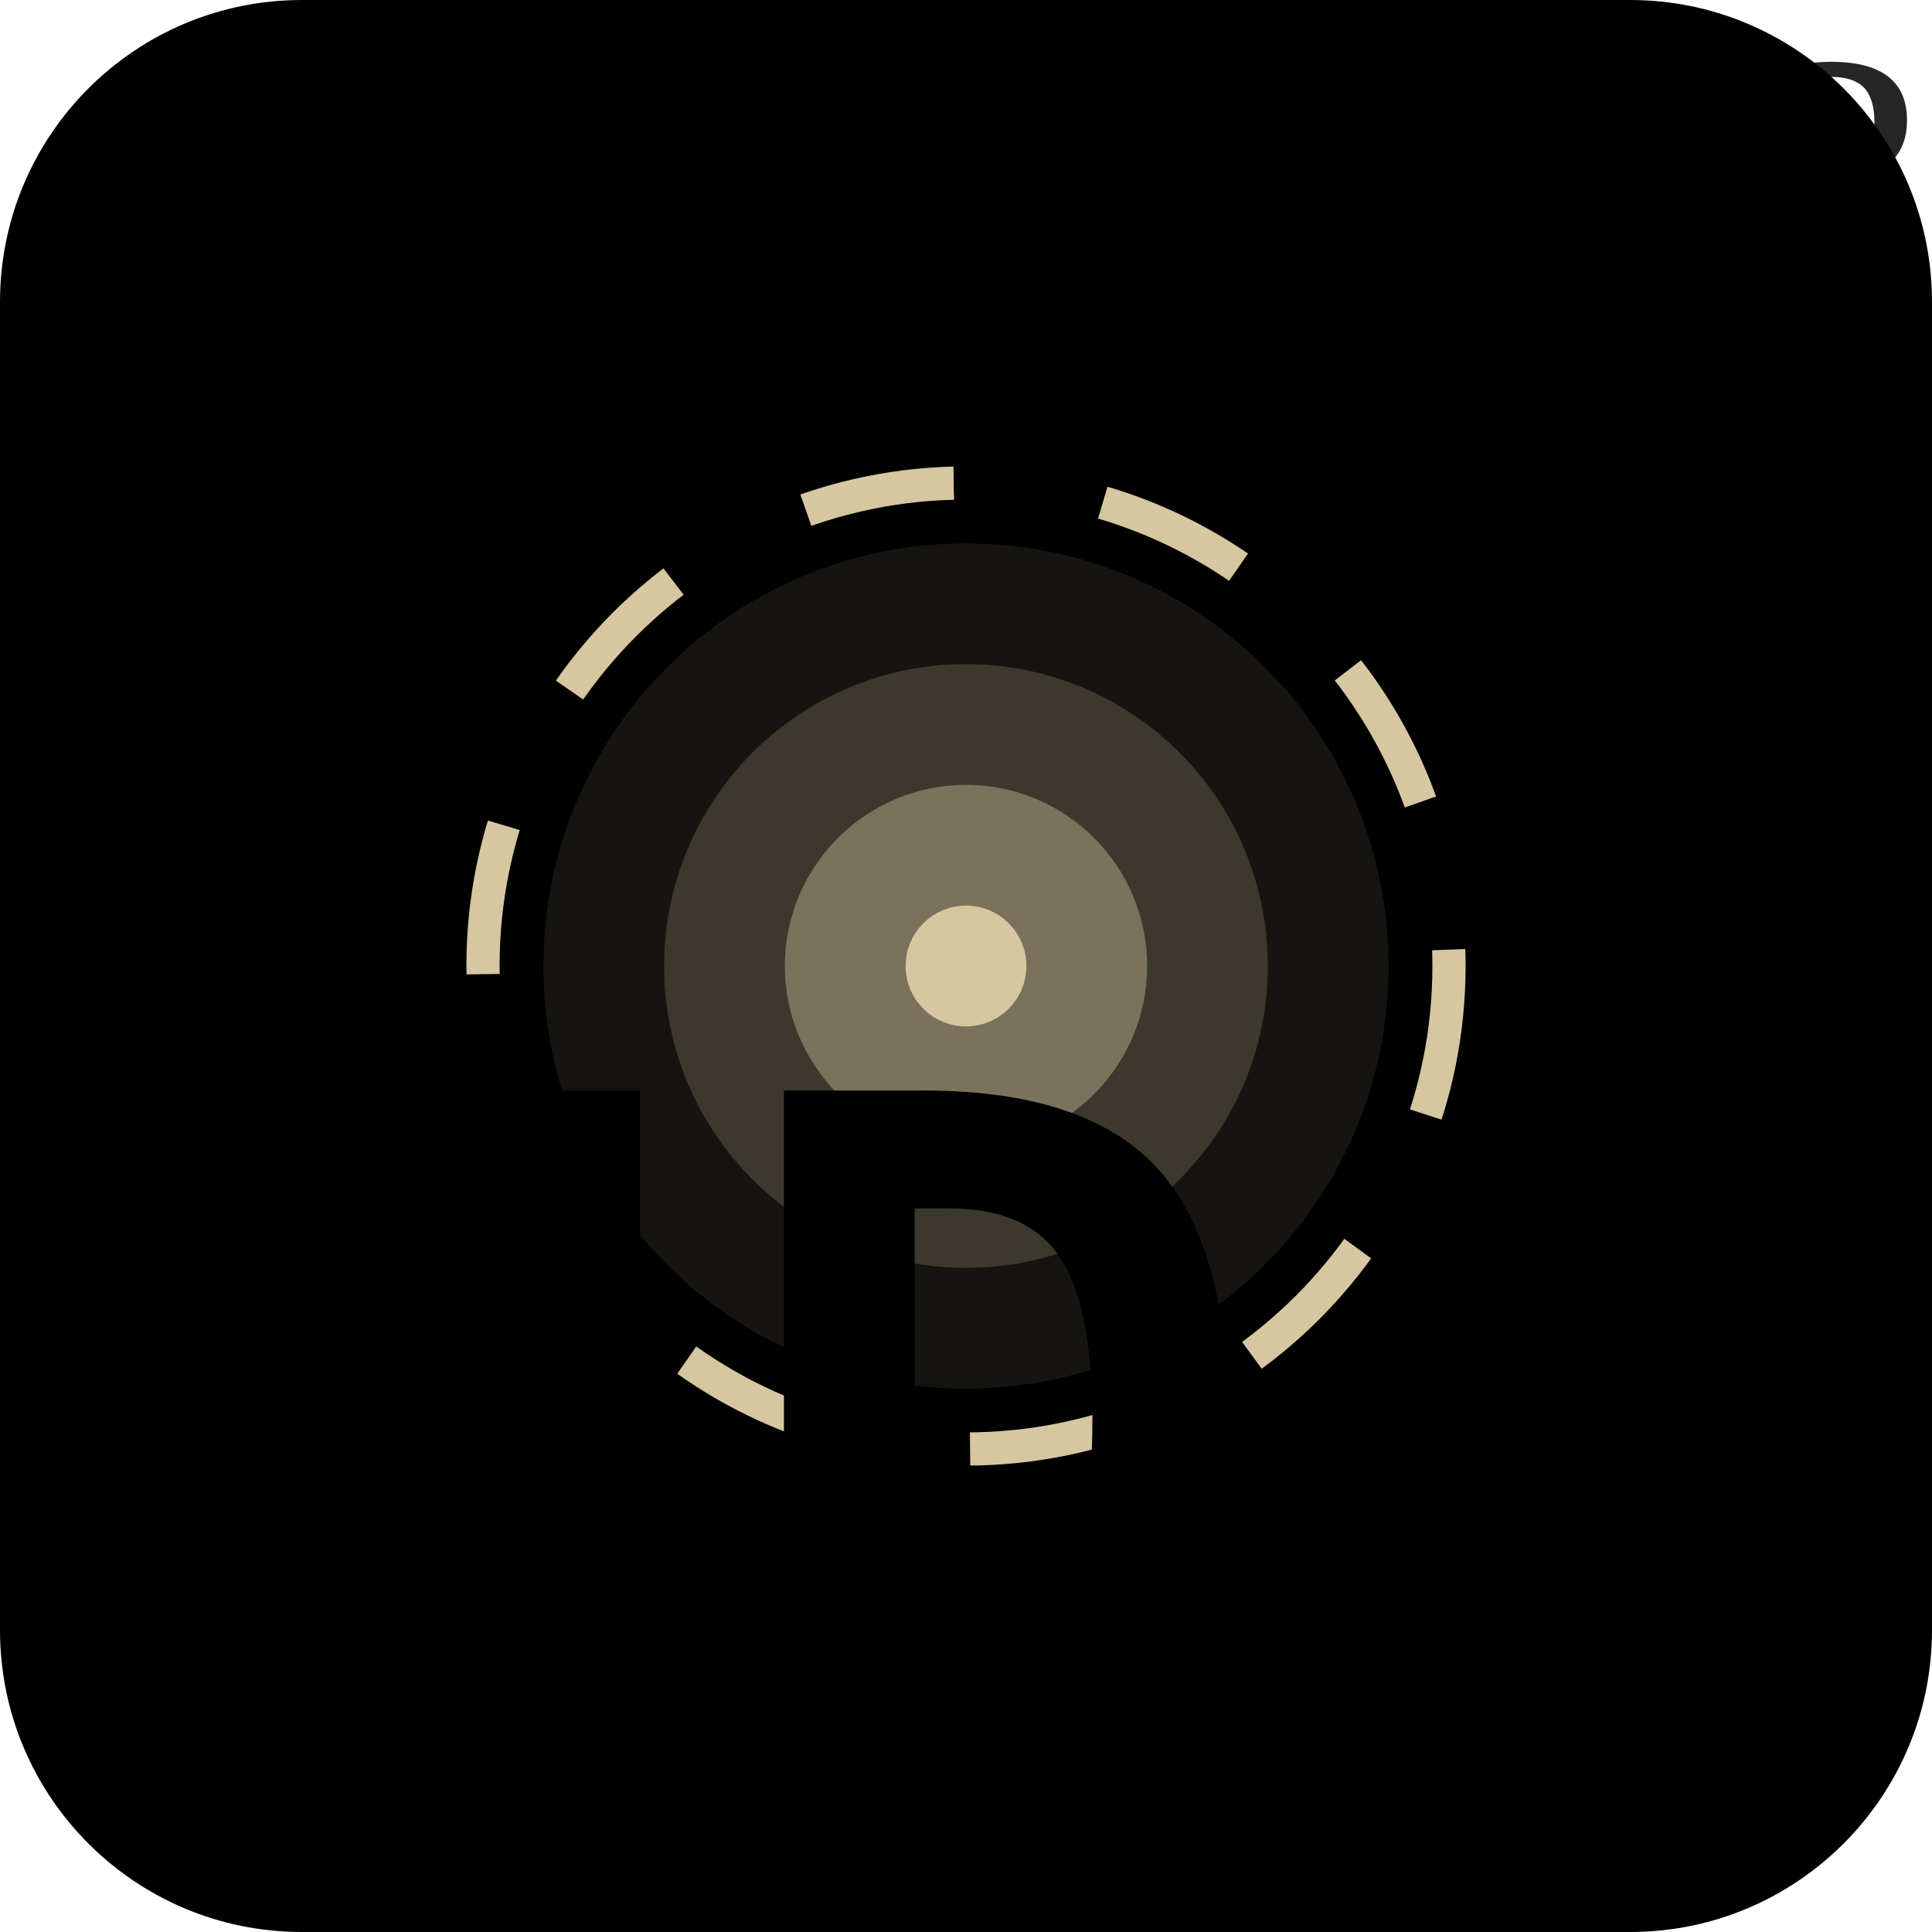
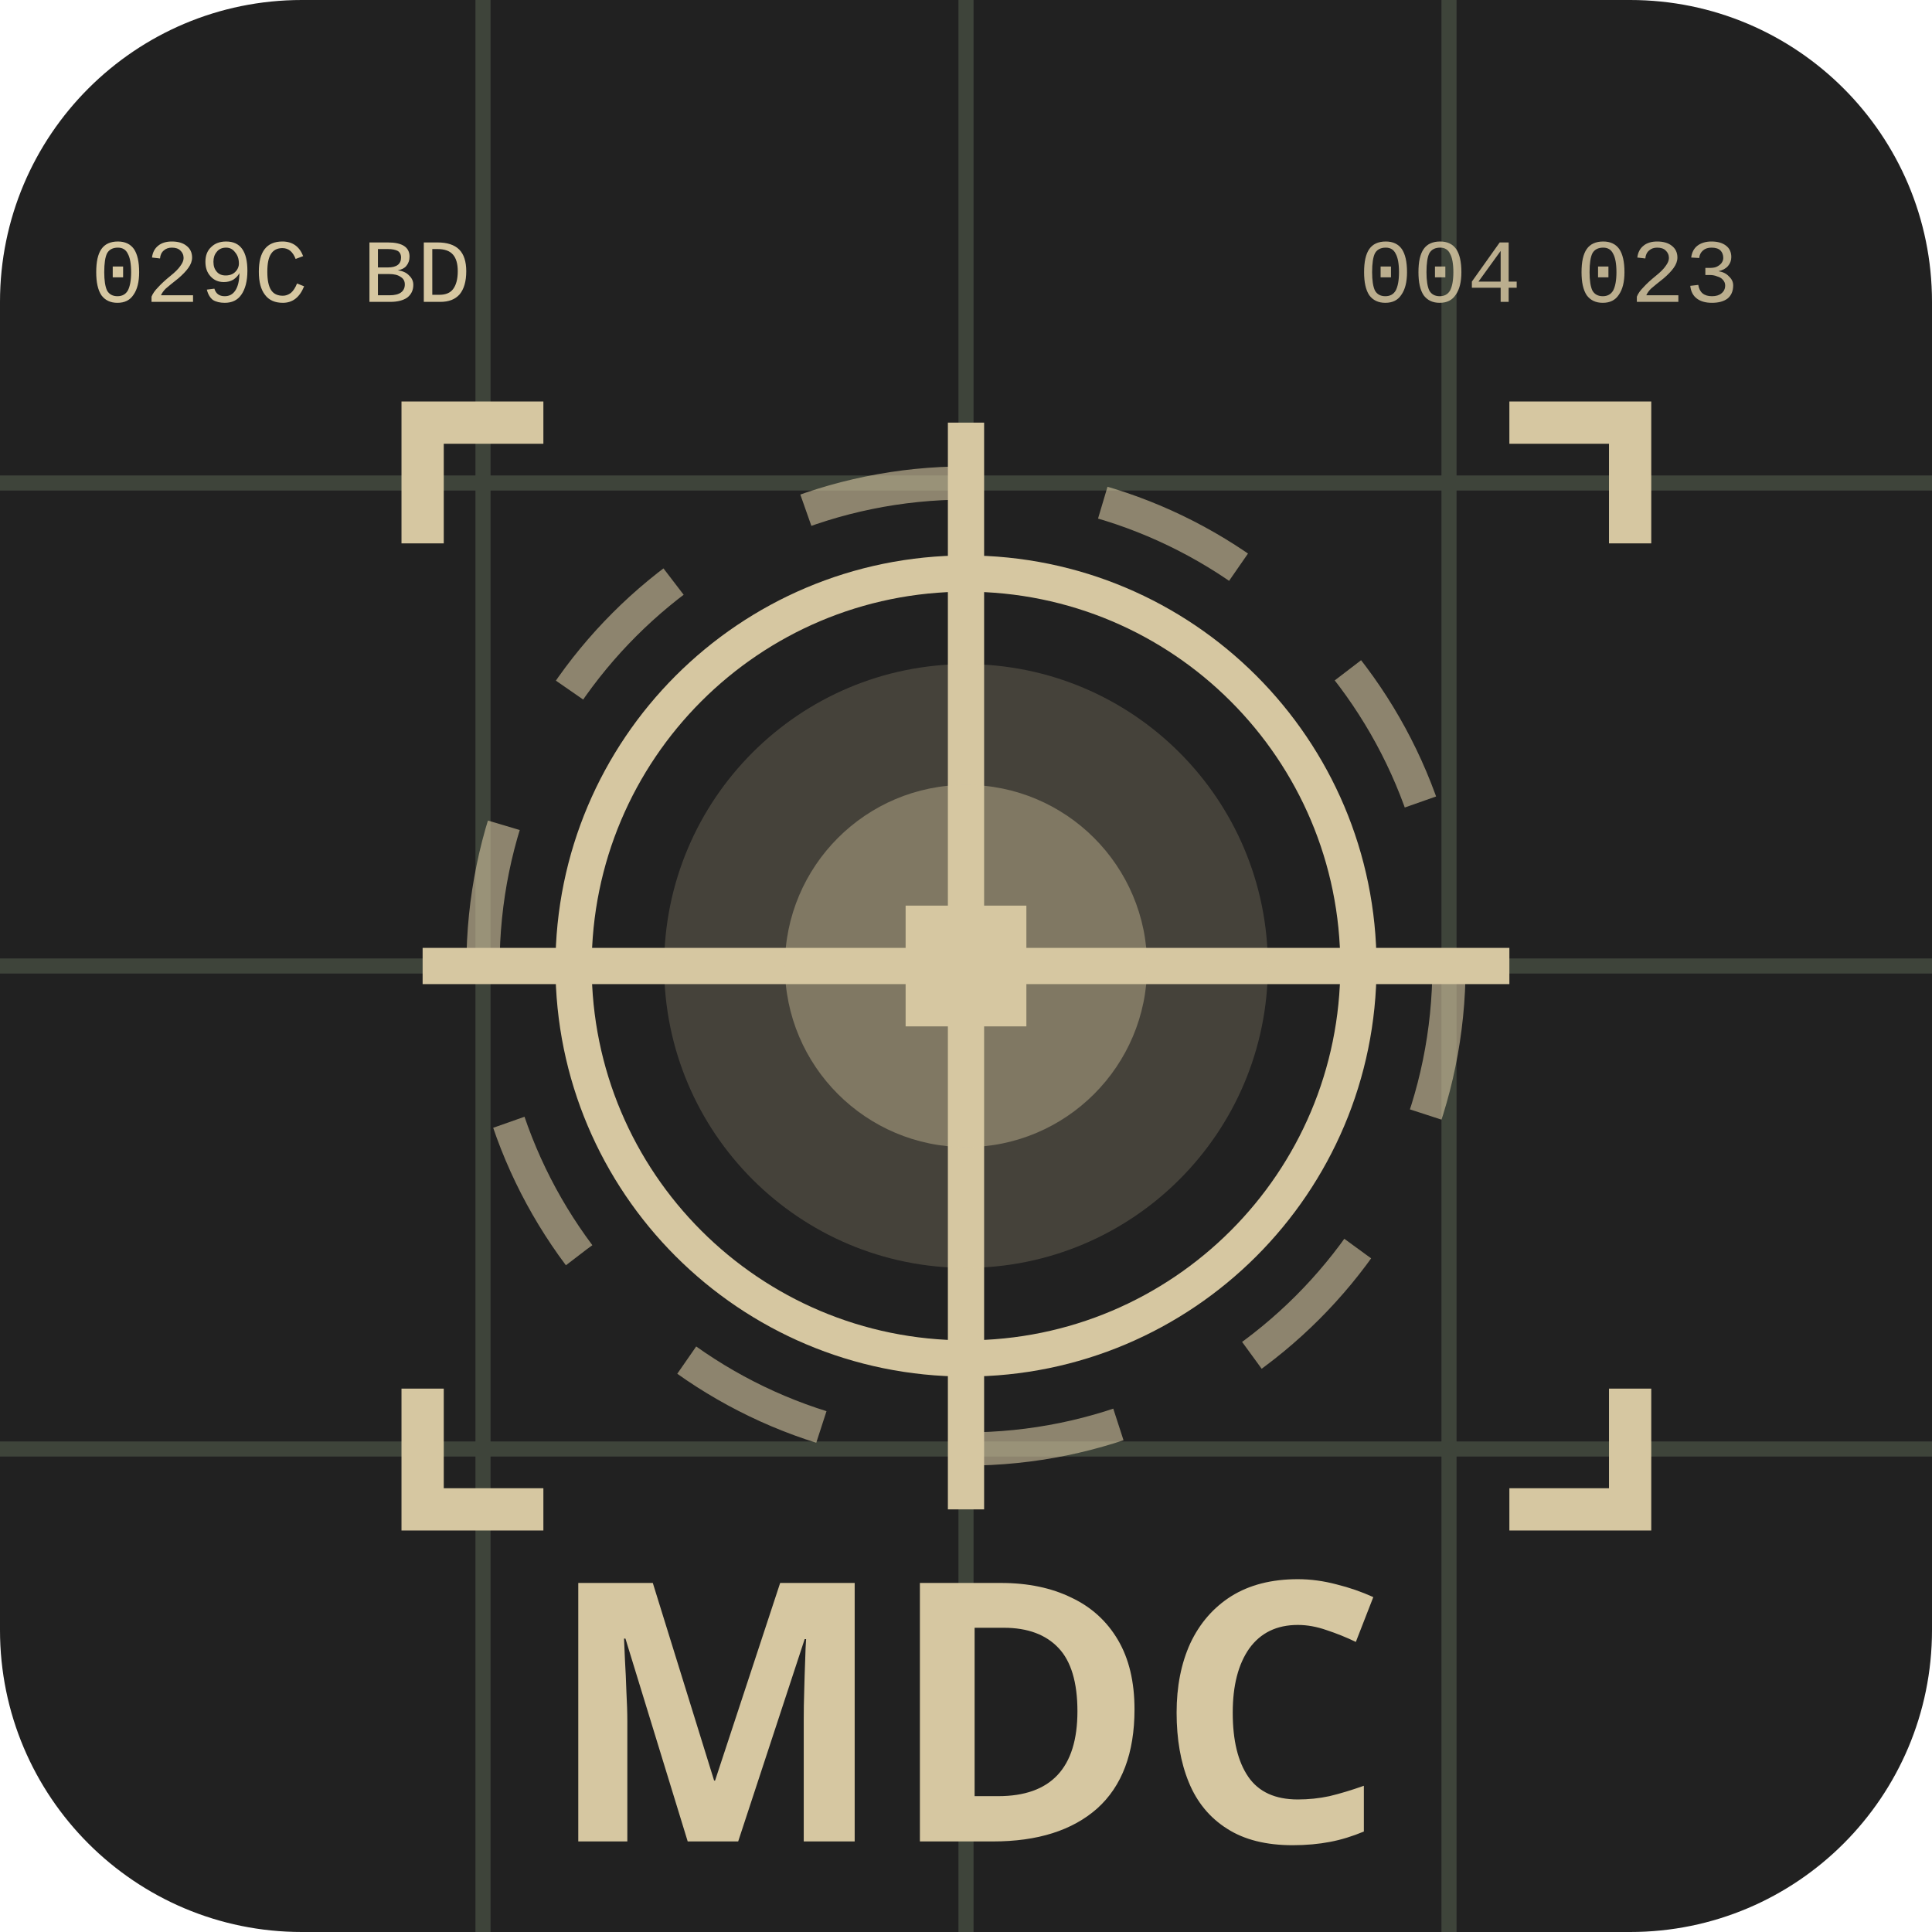
- <svg xmlns="http://www.w3.org/2000/svg" width="64" height="64" viewBox="0 0 64 64">
+ <svg xmlns="http://www.w3.org/2000/svg" width="256" height="256" viewBox="0 0 64 64">
+   <style>
+     /* Палитра NATO */
+     .bg { fill: #212121; }          /* NATO Black */
+     .grid { stroke: #3e443a; }      /* NATO Green (приглушенный) */
+     .hud { stroke: #d6c7a1; fill: none; } /* Desert Tan */
+     .lock { stroke: #d6c7a1; fill: none; }
+     .core { fill: #d6c7a1; }
+     .text { fill: #d6c7a1; font-family: 'Courier New', monospace; font-size: 3px; }
+     .mdc-text { fill: #d6c7a1; font-family: sans-serif; font-weight: 700; }
+ 
+     /* Анимация (опционально, для стиля) */
+     .scanRing { stroke: #d6c7a1; fill: none; opacity: 0.6; }
+   </style>
  <rect width="64" height="64" rx="10" class="bg" />
  <g class="grid" stroke-width="0.5">
    <line x1="16" y1="0" x2="16" y2="64" />
    <line x1="32" y1="0" x2="32" y2="64" />
    <line x1="48" y1="0" x2="48" y2="64" />
    <line x1="0" y1="16" x2="64" y2="16" />
    <line x1="0" y1="32" x2="64" y2="32" />
    <line x1="0" y1="48" x2="64" y2="48" />
  </g>
-   <g class="scanRing" stroke="#d6c7a1" stroke-width="1.1" fill="none">
+   <g class="scanRing" stroke-width="1.1">
    <circle cx="32" cy="32" r="16" stroke-dasharray="5 5" />
  </g>
-   <g class="lock hud" stroke-width="1.4">
+   <g class="lock" stroke-width="1.4">
    <path d="M14 18 L14 14 L18 14" />
    <path d="M50 14 L54 14 L54 18" />
    <path d="M14 46 L14 50 L18 50" />
    <path d="M50 50 L54 50 L54 46" />
  </g>
  <g class="hud" stroke-width="1.2">
    <circle cx="32" cy="32" r="13" />
    <line x1="32" y1="14" x2="32" y2="50" />
    <line x1="14" y1="32" x2="50" y2="32" />
  </g>
  <rect x="30" y="30" width="4" height="4" class="core" />
  <g class="flash">
    <circle cx="32" cy="32" r="2" fill="#d6c7a1" />
    <circle cx="32" cy="32" r="6" fill="#d6c7a1" opacity="0.4" />
    <circle cx="32" cy="32" r="10" fill="#d6c7a1" opacity="0.2" />
-     <circle cx="32" cy="32" r="14" fill="#d6c7a1" opacity="0.1" />
  </g>
  <text x="3" y="10" class="text">029C BD</text>
-   <text x="25" y="10" class="text" opacity="0.85">004 023</text>
-   <text x="33" y="58" text-anchor="middle" font-family="monospace" font-size="30" font-weight="700" letter-spacing="1.5" class="text">
+   <text x="45" y="10" class="text" opacity="0.85">004 023</text>
+   <text x="32" y="61" text-anchor="middle" font-size="12" class="mdc-text">
    MDC
  </text>
</svg>
